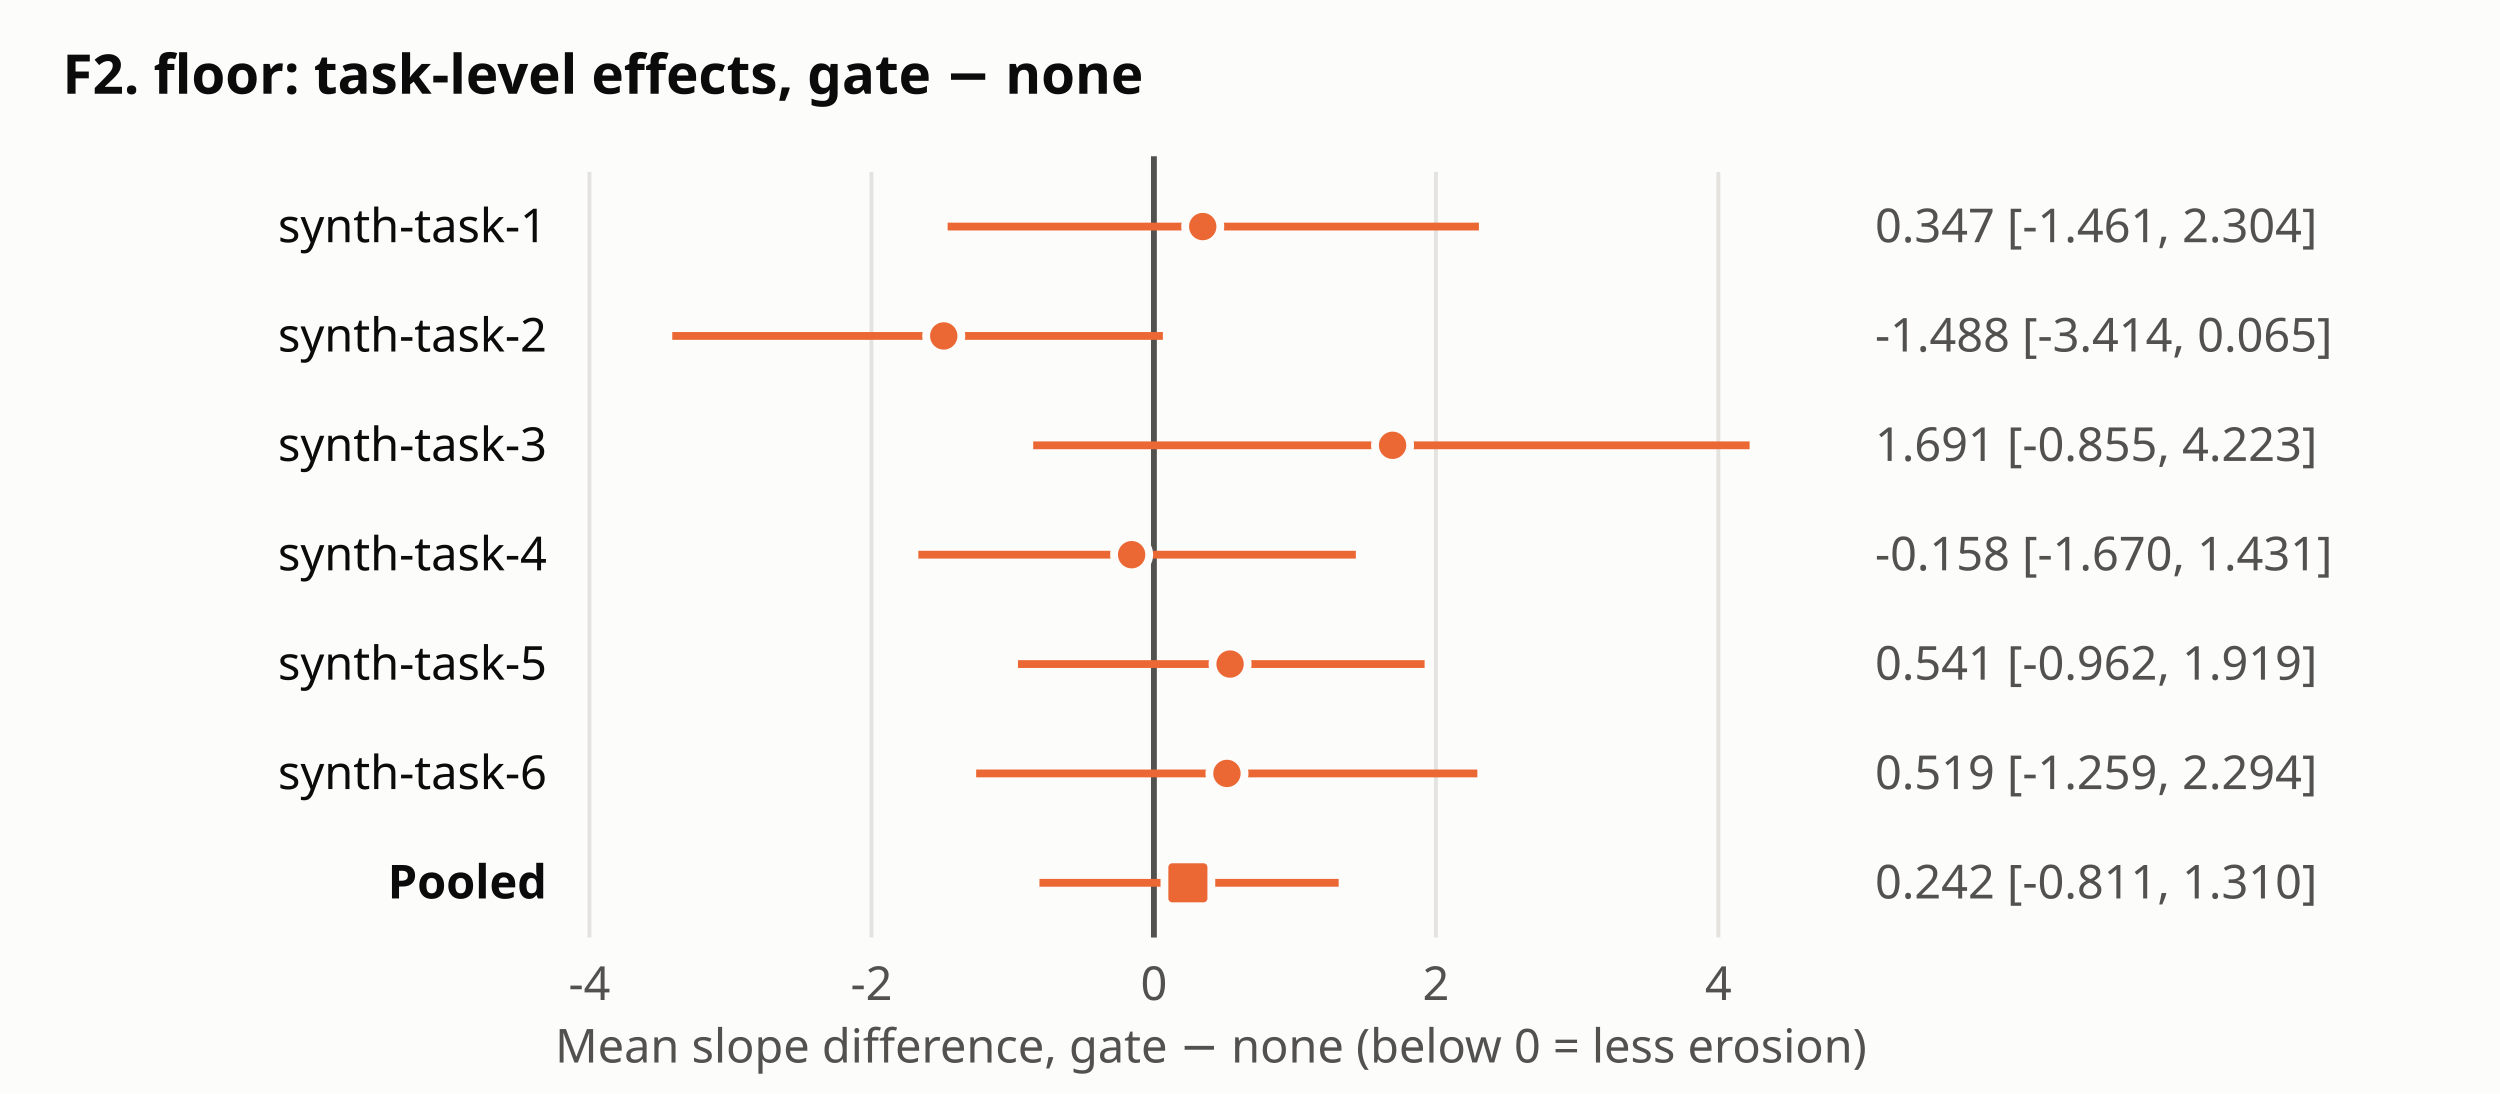
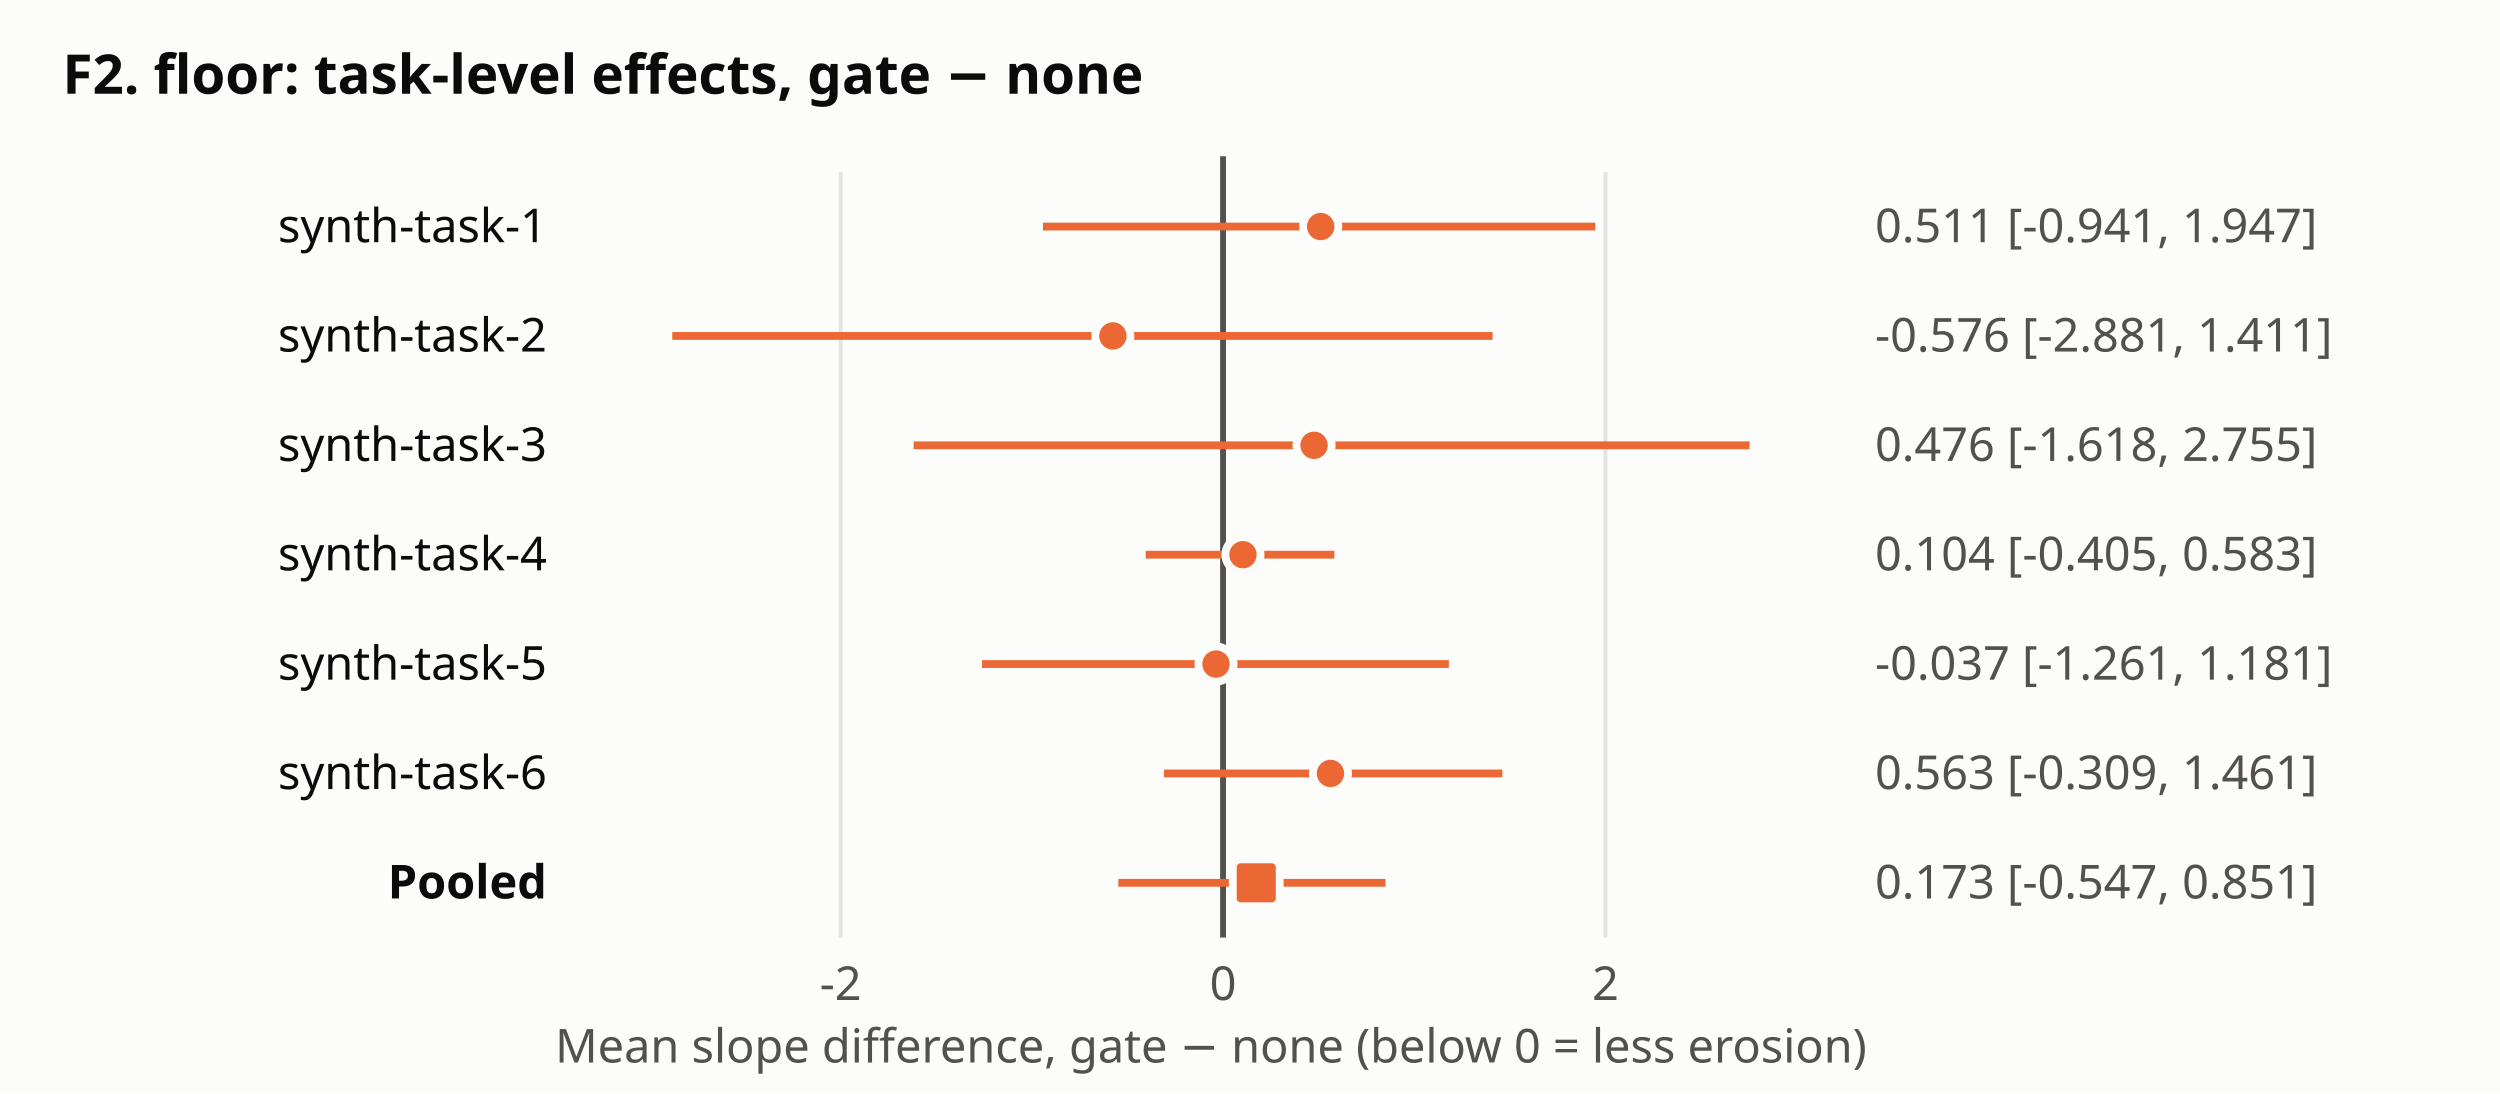
<svg xmlns="http://www.w3.org/2000/svg" viewBox="0 0 640 280" width="640" height="280" role="img" aria-label="F2. floor: task-level effects, gate − none" font-family="system-ui, sans-serif" font-size="12">
  <rect width="100%" height="100%" fill="#fcfcfb" />
  <text x="16" y="24" fill="#0b0b0b" font-size="14" font-weight="600">F2. floor: task-level effects, gate − none</text>
-   <line x1="150.9" x2="150.9" y1="44" y2="240" stroke="#e4e3df" />
-   <text x="150.9" y="256" text-anchor="middle" fill="#52514e">-4</text>
-   <line x1="223.1" x2="223.1" y1="44" y2="240" stroke="#e4e3df" />
-   <text x="223.1" y="256" text-anchor="middle" fill="#52514e">-2</text>
-   <line x1="295.4" x2="295.4" y1="44" y2="240" stroke="#e4e3df" />
-   <text x="295.4" y="256" text-anchor="middle" fill="#52514e">0</text>
-   <line x1="367.6" x2="367.6" y1="44" y2="240" stroke="#e4e3df" />
-   <text x="367.6" y="256" text-anchor="middle" fill="#52514e">2</text>
-   <line x1="439.9" x2="439.9" y1="44" y2="240" stroke="#e4e3df" />
-   <text x="439.9" y="256" text-anchor="middle" fill="#52514e">4</text>
-   <line x1="295.4" x2="295.4" y1="40" y2="240" stroke="#52514e" stroke-width="1.5" />
+   <line x1="215.2" x2="215.2" y1="44" y2="240" stroke="#e4e3df" />
+   <text x="215.2" y="256" text-anchor="middle" fill="#52514e">-2</text>
+   <line x1="313.1" x2="313.1" y1="44" y2="240" stroke="#e4e3df" />
+   <text x="313.1" y="256" text-anchor="middle" fill="#52514e">0</text>
+   <line x1="411.0" x2="411.0" y1="44" y2="240" stroke="#e4e3df" />
+   <text x="411.0" y="256" text-anchor="middle" fill="#52514e">2</text>
+   <line x1="313.1" x2="313.1" y1="40" y2="240" stroke="#52514e" stroke-width="1.5" />
  <text x="310" y="272" text-anchor="middle" fill="#52514e">Mean slope difference, gate − none (below 0 = less erosion)</text>
  <text x="140" y="62.0" text-anchor="end" fill="#0b0b0b">synth-task-1</text>
-   <line x1="242.6" x2="378.6" y1="58.0" y2="58.0" stroke="#eb6834" stroke-width="2" />
-   <circle cx="307.9" cy="58.0" r="4.5" fill="#eb6834" stroke="#fcfcfb" stroke-width="2" />
-   <text x="480" y="62.0" fill="#52514e">0.347 [-1.461, 2.304]</text>
+   <line x1="267.0" x2="408.4" y1="58.0" y2="58.0" stroke="#eb6834" stroke-width="2" />
+   <circle cx="338.1" cy="58.0" r="4.5" fill="#eb6834" stroke="#fcfcfb" stroke-width="2" />
+   <text x="480" y="62.0" fill="#52514e">0.511 [-0.941, 1.947]</text>
  <text x="140" y="90.0" text-anchor="end" fill="#0b0b0b">synth-task-2</text>
-   <line x1="172.1" x2="297.7" y1="86.0" y2="86.0" stroke="#eb6834" stroke-width="2" />
-   <circle cx="241.6" cy="86.0" r="4.5" fill="#eb6834" stroke="#fcfcfb" stroke-width="2" />
-   <text x="480" y="90.0" fill="#52514e">-1.488 [-3.414, 0.065]</text>
+   <line x1="172.1" x2="382.1" y1="86.0" y2="86.0" stroke="#eb6834" stroke-width="2" />
+   <circle cx="284.9" cy="86.0" r="4.5" fill="#eb6834" stroke="#fcfcfb" stroke-width="2" />
+   <text x="480" y="90.0" fill="#52514e">-0.576 [-2.881, 1.411]</text>
  <text x="140" y="118.0" text-anchor="end" fill="#0b0b0b">synth-task-3</text>
-   <line x1="264.5" x2="447.9" y1="114.0" y2="114.0" stroke="#eb6834" stroke-width="2" />
-   <circle cx="356.5" cy="114.0" r="4.5" fill="#eb6834" stroke="#fcfcfb" stroke-width="2" />
-   <text x="480" y="118.0" fill="#52514e">1.691 [-0.855, 4.223]</text>
+   <line x1="233.9" x2="447.9" y1="114.0" y2="114.0" stroke="#eb6834" stroke-width="2" />
+   <circle cx="336.4" cy="114.0" r="4.5" fill="#eb6834" stroke="#fcfcfb" stroke-width="2" />
+   <text x="480" y="118.0" fill="#52514e">0.476 [-1.618, 2.755]</text>
  <text x="140" y="146.0" text-anchor="end" fill="#0b0b0b">synth-task-4</text>
-   <line x1="235.1" x2="347.1" y1="142.0" y2="142.0" stroke="#eb6834" stroke-width="2" />
-   <circle cx="289.7" cy="142.0" r="4.5" fill="#eb6834" stroke="#fcfcfb" stroke-width="2" />
-   <text x="480" y="146.0" fill="#52514e">-0.158 [-1.670, 1.431]</text>
+   <line x1="293.3" x2="341.6" y1="142.0" y2="142.0" stroke="#eb6834" stroke-width="2" />
+   <circle cx="318.2" cy="142.0" r="4.5" fill="#eb6834" stroke="#fcfcfb" stroke-width="2" />
+   <text x="480" y="146.0" fill="#52514e">0.104 [-0.405, 0.583]</text>
  <text x="140" y="174.0" text-anchor="end" fill="#0b0b0b">synth-task-5</text>
-   <line x1="260.6" x2="364.7" y1="170.0" y2="170.0" stroke="#eb6834" stroke-width="2" />
-   <circle cx="314.9" cy="170.0" r="4.5" fill="#eb6834" stroke="#fcfcfb" stroke-width="2" />
-   <text x="480" y="174.0" fill="#52514e">0.541 [-0.962, 1.919]</text>
+   <line x1="251.4" x2="370.9" y1="170.0" y2="170.0" stroke="#eb6834" stroke-width="2" />
+   <circle cx="311.3" cy="170.0" r="4.5" fill="#eb6834" stroke="#fcfcfb" stroke-width="2" />
+   <text x="480" y="174.0" fill="#52514e">-0.037 [-1.261, 1.181]</text>
  <text x="140" y="202.0" text-anchor="end" fill="#0b0b0b">synth-task-6</text>
-   <line x1="249.9" x2="378.2" y1="198.0" y2="198.0" stroke="#eb6834" stroke-width="2" />
-   <circle cx="314.1" cy="198.0" r="4.5" fill="#eb6834" stroke="#fcfcfb" stroke-width="2" />
-   <text x="480" y="202.0" fill="#52514e">0.519 [-1.259, 2.294]</text>
+   <line x1="298.0" x2="384.6" y1="198.0" y2="198.0" stroke="#eb6834" stroke-width="2" />
+   <circle cx="340.6" cy="198.0" r="4.5" fill="#eb6834" stroke="#fcfcfb" stroke-width="2" />
+   <text x="480" y="202.0" fill="#52514e">0.563 [-0.309, 1.461]</text>
  <text x="140" y="230.0" text-anchor="end" fill="#0b0b0b" font-weight="600">Pooled</text>
-   <line x1="266.1" x2="342.7" y1="226.0" y2="226.0" stroke="#eb6834" stroke-width="2" />
-   <rect x="298.1" y="220.0" width="12" height="12" rx="2" fill="#eb6834" stroke="#fcfcfb" stroke-width="2" />
-   <text x="480" y="230.0" fill="#52514e">0.242 [-0.811, 1.310]</text>
+   <line x1="286.3" x2="354.7" y1="226.0" y2="226.0" stroke="#eb6834" stroke-width="2" />
+   <rect x="315.6" y="220.0" width="12" height="12" rx="2" fill="#eb6834" stroke="#fcfcfb" stroke-width="2" />
+   <text x="480" y="230.0" fill="#52514e">0.173 [-0.547, 0.851]</text>
</svg>
